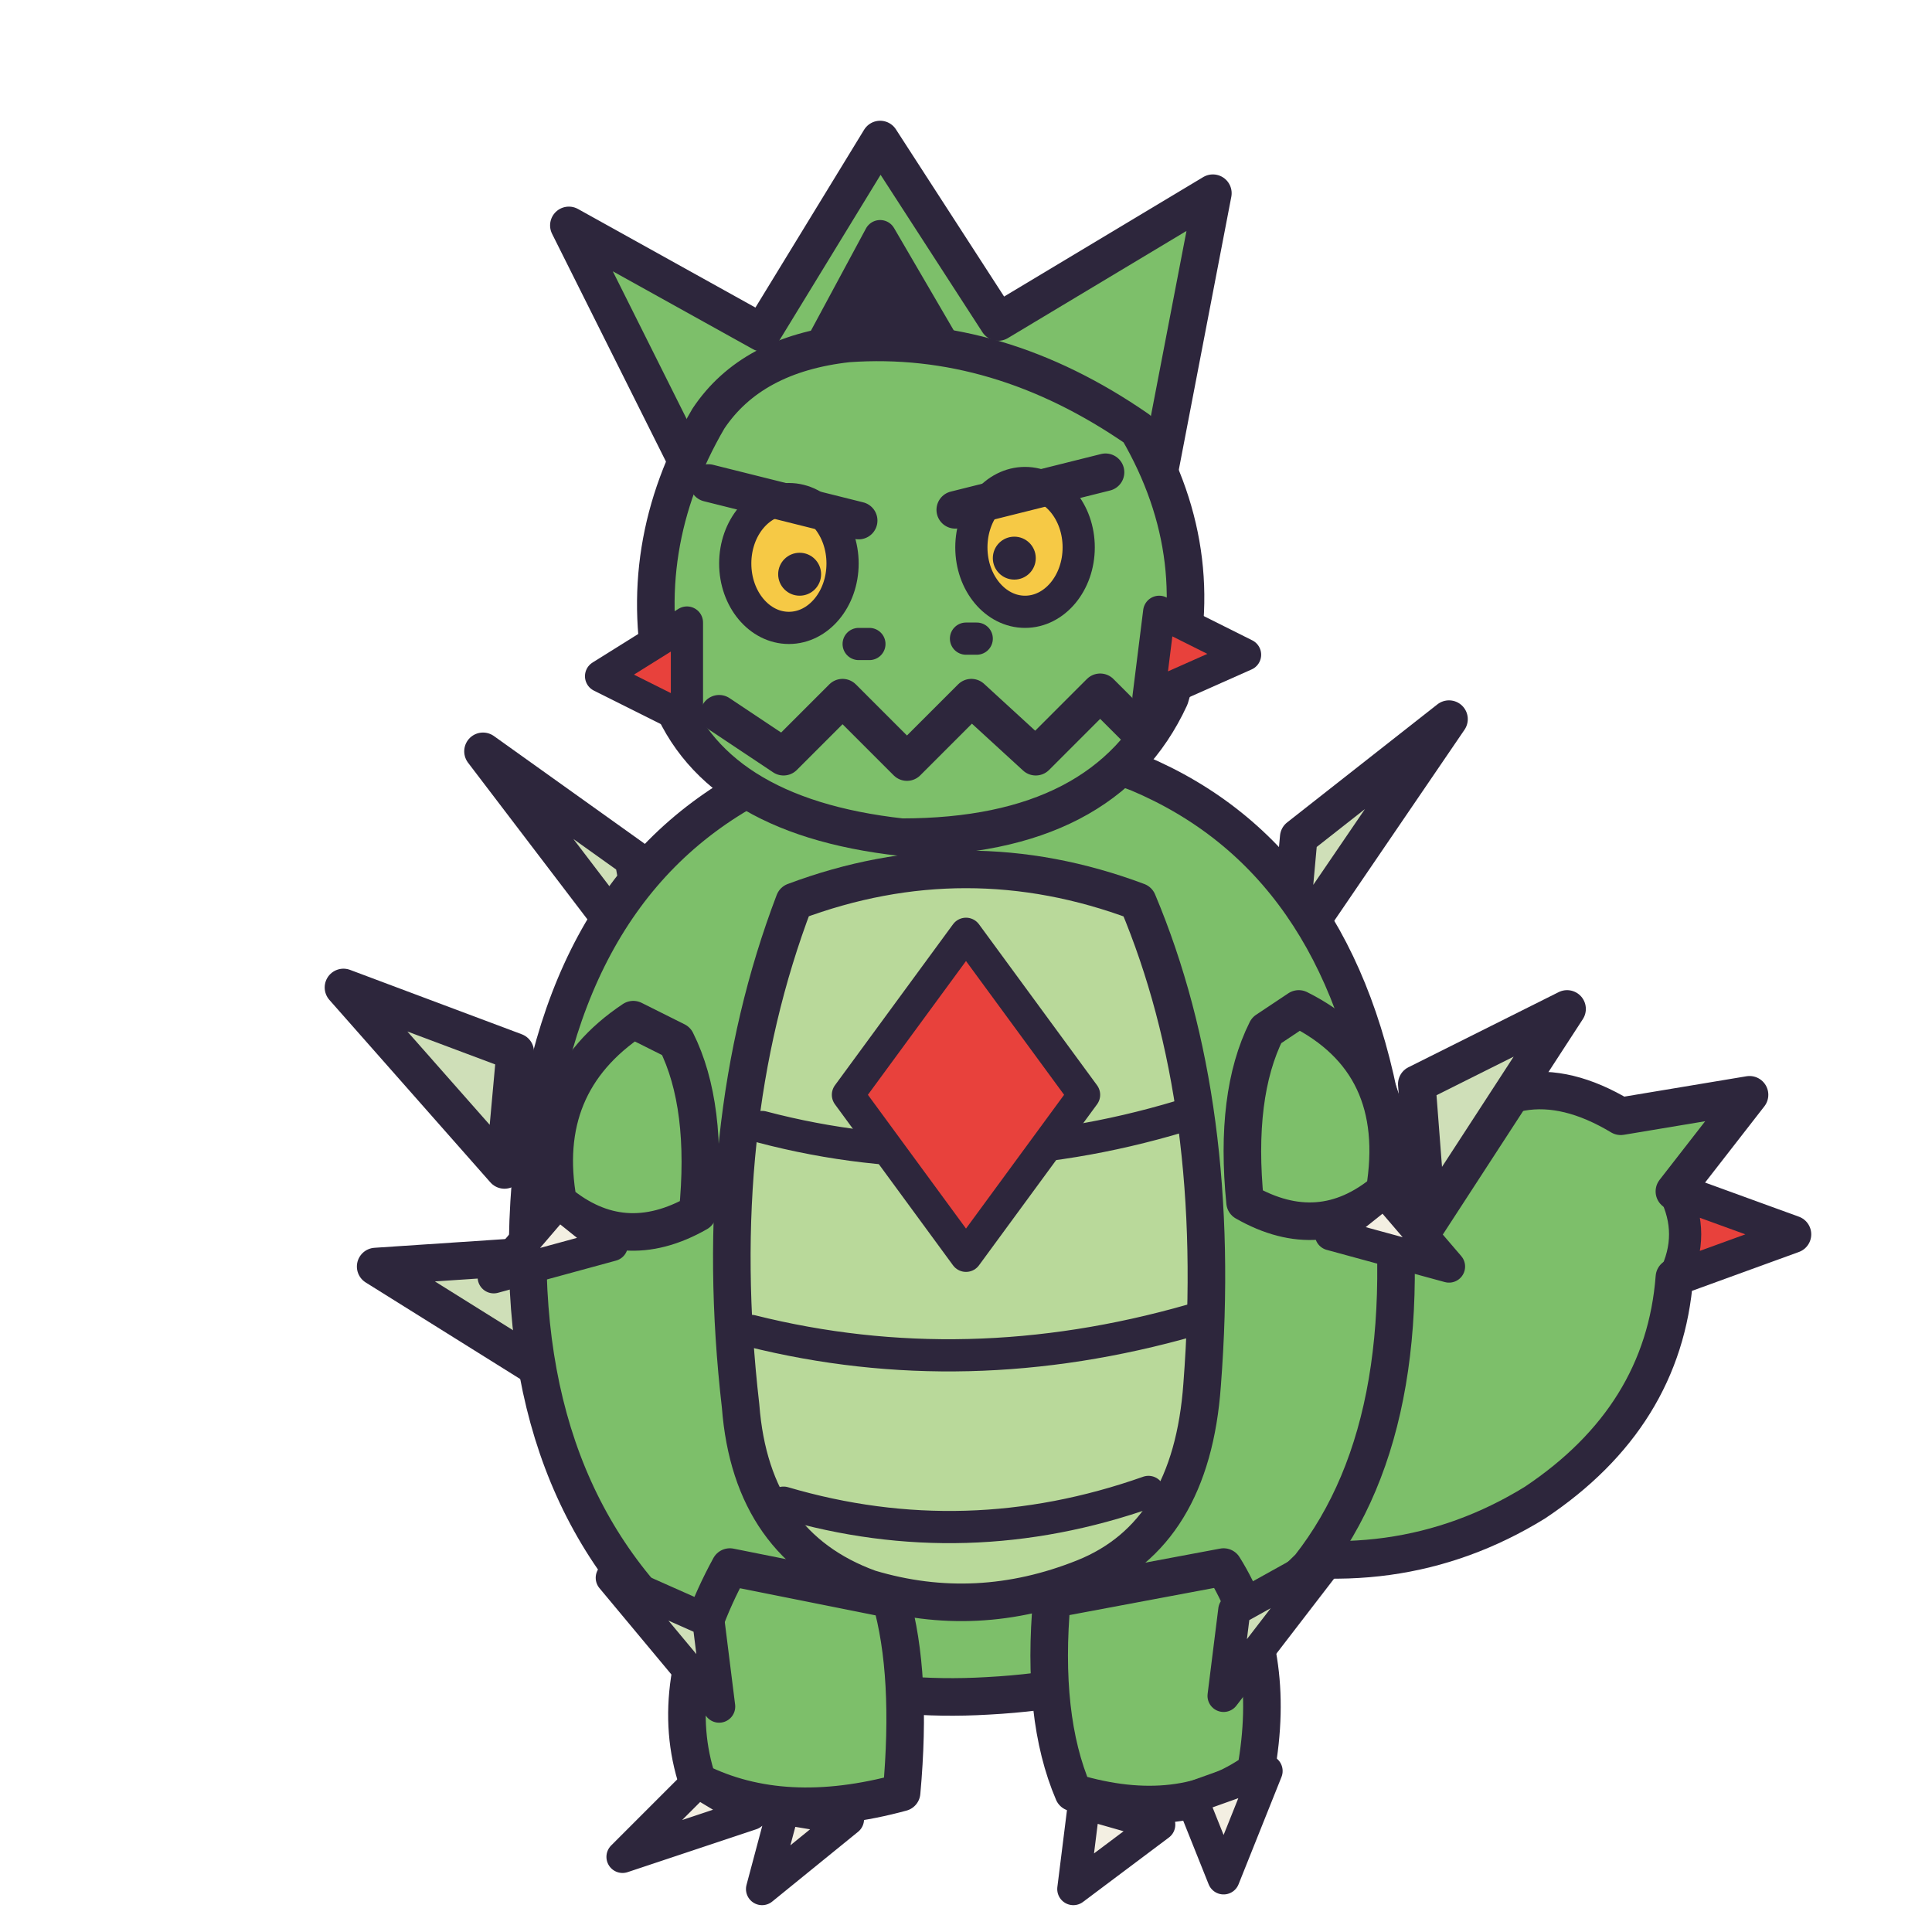
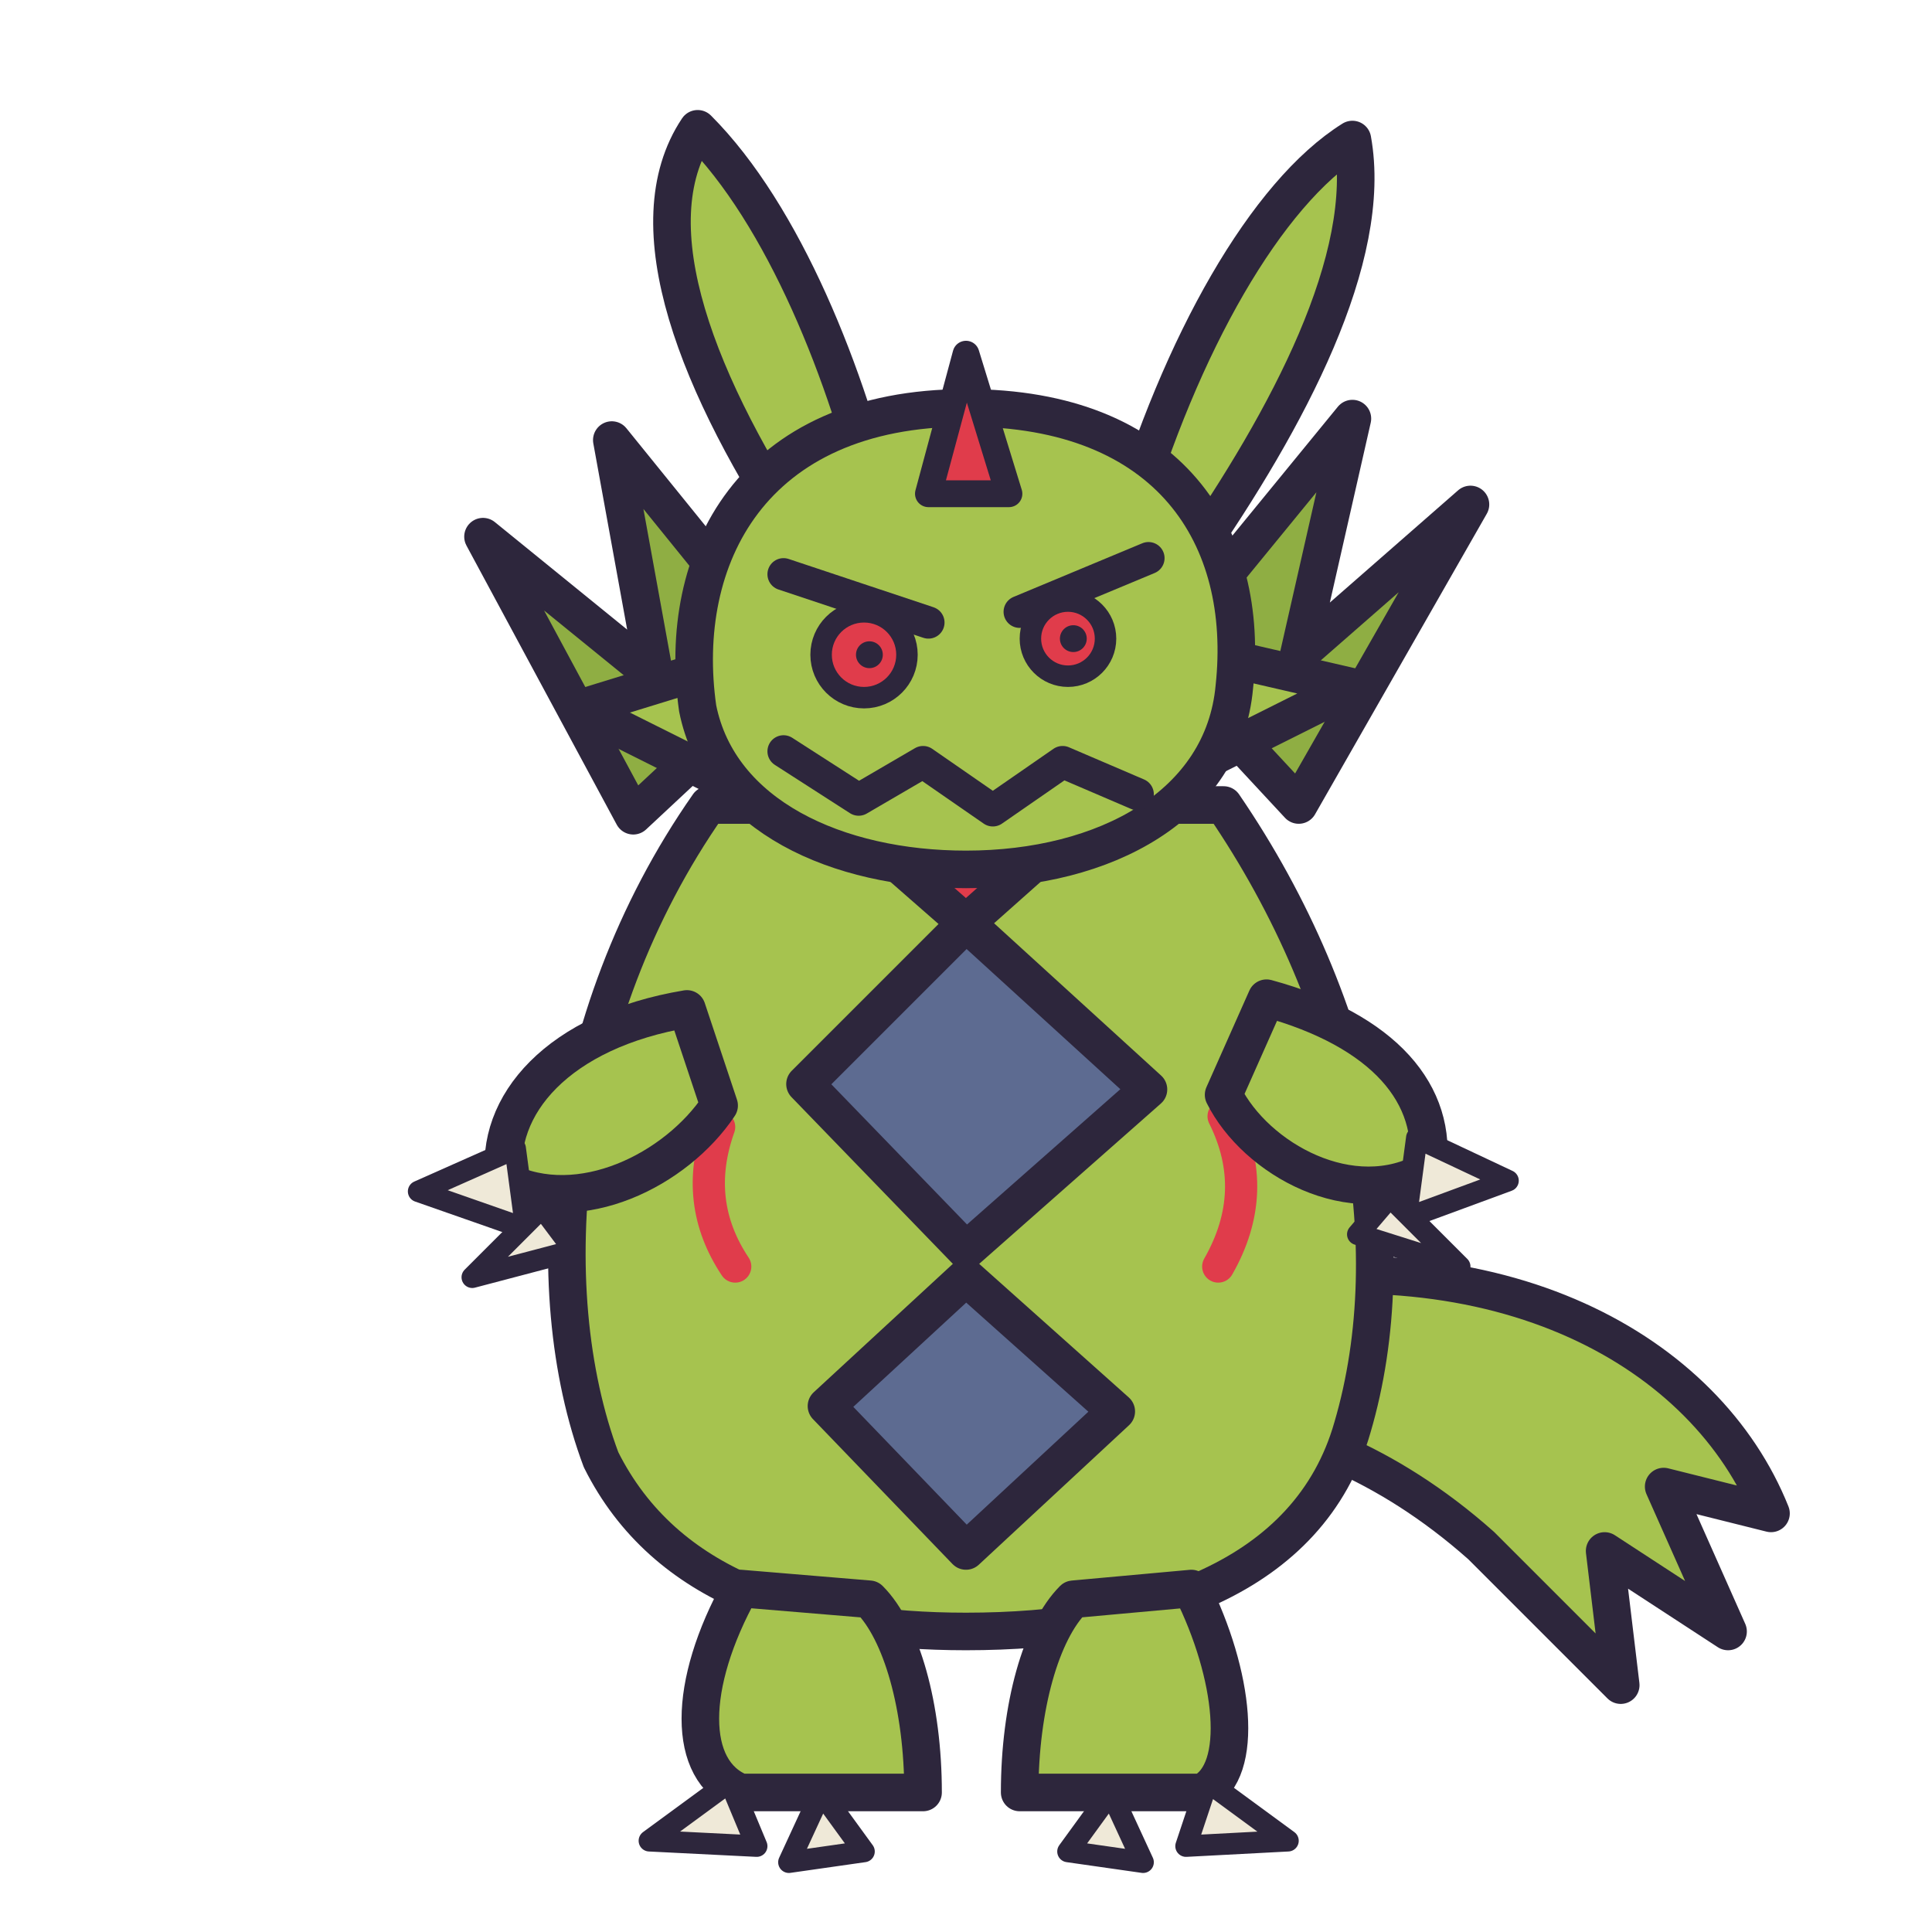
<svg xmlns="http://www.w3.org/2000/svg" viewBox="0 0 360 360">
  <g stroke="#2d263c" stroke-width="7" stroke-linejoin="round" stroke-linecap="round">
-     <path fill="#7dbf6a" d="M228 288 Q260 296 286 280 Q310 264 312 238 L334 230 L312 222 L326 204 L302 208 Q282 196 268 214 Q252 234 244 252 Q236 272 222 276 Z" />
-     <path fill="#e8413c" stroke-width="6" d="M312 222 L334 230 L312 238 Q316 230 312 222 Z" />
-     <path fill="#cfdfb8" d="M96 196 L64 184 L94 218 Z" />
-     <path fill="#cfdfb8" d="M100 234 L70 236 L102 256 Z" />
-     <path fill="#cfdfb8" d="M264 202 L292 188 L266 228 Z" />
-     <path fill="#cfdfb8" d="M118 160 L90 140 L122 182 Z" />
-     <path fill="#cfdfb8" d="M242 156 L270 134 L240 178 Z" />
-     <path fill="#7dbf6a" d="M128 86 L106 42 L142 62 L164 26 L186 60 L226 36 L216 88 Q172 70 128 86 Z" />
-     <path fill="#2d263c" stroke-width="6" d="M150 70 L164 44 L178 68 Z" />
-     <path fill="#7dbf6a" d="M150 142 Q108 158 100 210 Q92 268 122 300 Q150 318 184 316 Q222 314 244 292 Q266 264 258 210 Q250 160 212 144 Q180 132 150 142 Z" />
-     <path fill="#7dbf6a" d="M136 292 Q124 314 130 332 Q146 340 168 334 Q170 312 166 298 Z" />
-     <path fill="#7dbf6a" d="M196 298 Q194 320 200 334 Q220 340 234 330 Q238 308 228 292 Z" />
-     <path fill="#f3efe2" stroke-width="6" d="M130 332 L116 346 L140 338 Z M146 337 L142 352 L158 339 Z M202 336 L200 352 L216 340 Z M222 335 L228 350 L236 330 Z" />
-     <path fill="#cfdfb8" stroke-width="6" d="M132 302 L114 294 L134 318 Z" />
-     <path fill="#cfdfb8" stroke-width="6" d="M230 300 L248 290 L228 316 Z" />
-     <path fill="#7dbf6a" d="M118 190 Q100 202 104 224 Q116 234 130 226 Q132 206 126 194 Z" />
-     <path fill="#f3efe2" stroke-width="6" d="M104 224 L92 238 L114 232 Z" />
-     <path fill="#7dbf6a" d="M242 188 Q262 198 258 222 Q246 232 232 224 Q230 204 236 192 Z" />
-     <path fill="#f3efe2" stroke-width="6" d="M258 222 L270 236 L248 230 Z" />
-     <path fill="#b9d99a" d="M148 168 Q132 210 138 262 Q140 288 162 296 Q182 302 202 294 Q222 286 224 258 Q228 206 212 168 Q180 156 148 168 Z" />
-     <path fill="none" stroke-width="6" d="M142 210 Q180 220 220 208 M140 248 Q180 258 222 246 M146 280 Q180 290 214 278" />
-     <path fill="#e8413c" stroke-width="6" d="M180 174 L202 204 L180 234 L158 204 Z" />
-     <path fill="#7dbf6a" d="M132 78 Q118 102 124 128 Q132 152 168 156 Q206 156 218 130 Q226 104 212 80 Q186 62 158 64 Q140 66 132 78 Z" />
-     <path fill="#e8413c" stroke-width="6" d="M128 116 L112 126 L128 134 Z" />
-     <path fill="#e8413c" stroke-width="6" d="M216 114 L232 122 L214 130 Z" />
-     <ellipse fill="#f6c945" stroke-width="6" cx="147" cy="105" rx="10" ry="12" />
-     <ellipse fill="#f6c945" stroke-width="6" cx="191" cy="102" rx="10" ry="12" />
-     <circle fill="#2d263c" stroke="none" cx="149" cy="107" r="4" />
-     <circle fill="#2d263c" stroke="none" cx="189" cy="104" r="4" />
-     <path fill="none" d="M132 90 L160 97 M206 88 L178 95" />
-     <path fill="none" d="M134 133 L146 141 L157 130 L169 142 L181 130 L193 141 L205 129 L213 137" />
-     <path fill="none" stroke-width="6" d="M160 120 L162 120 M180 119 L182 119" />
+     <path d="M118 152 L90 100 L122 126 L114 82 L148 124 Z" fill="#8FAE43" />
+     <path d="M242 150 L274 94 L242 122 L252 78 L216 122 Z" fill="#8FAE43" />
+     <path d="M150 102 C130 72 118 42 130 24 C146 40 158 70 164 96 Z" fill="#A6C34F" />
+     <path d="M210 98 C220 64 236 36 252 26 C256 48 240 78 222 104 Z" fill="#A6C34F" />
+     <path d="M226 240 C280 230 318 252 330 282 L310 277 L322 304 L299 289 L302 314 L276 288 C258 272 240 266 226 264 Z" fill="#A6C34F" />
+     <path d="M132 150 C104 190 100 240 112 272 C124 296 150 304 180 304 C214 304 244 294 252 266 C262 232 254 188 228 150 Z" fill="#A6C34F" />
+     <path d="M164 158 L180 172 L198 156 Z" fill="#E03C4B" />
+     <path d="M180 172 L214 203 L180 233 L150 202 Z" fill="#5D6B91" />
+     <path d="M180 238 L208 263 L180 289 L154 262 Z" fill="#5D6B91" />
+     <path d="M134 210 q-5 14 3 26" fill="none" stroke="#E03C4B" stroke-width="6" />
+     <path d="M228 208 q7 14 -1 28" fill="none" stroke="#E03C4B" stroke-width="6" />
+     <path d="M128 188 C104 192 92 206 94 220 C108 227 126 218 134 206 Z" fill="#A6C34F" />
+     <path d="M236 186 C258 192 268 204 266 218 C252 226 234 216 228 204 Z" fill="#A6C34F" />
+     <path d="M96 214 L78 222 L98 229 Z" fill="#EFE9D8" stroke-width="4" />
+     <path d="M101 225 L88 238 L107 233 Z" fill="#EFE9D8" stroke-width="4" />
+     <path d="M264 212 L281 220 L262 227 Z" fill="#EFE9D8" stroke-width="4" />
+     <path d="M259 223 L272 236 L253 230 Z" fill="#EFE9D8" stroke-width="4" />
+     <path d="M138 296 C128 314 128 330 138 334 L172 334 C172 318 168 304 162 298 Z" fill="#A6C34F" />
+     <path d="M222 296 C230 312 232 330 224 334 L190 334 C190 318 194 304 200 298 Z" fill="#A6C34F" />
+     <path d="M136 332 L121 343 L141 344 Z" fill="#EFE9D8" stroke-width="4" />
+     <path d="M153 334 L147 347 L161 345 Z" fill="#EFE9D8" stroke-width="4" />
+     <path d="M225 332 L240 343 L221 344 Z" fill="#EFE9D8" stroke-width="4" />
+     <path d="M207 334 L213 347 L199 345 Z" fill="#EFE9D8" stroke-width="4" />
+     <path d="M134 124 L108 132 L136 146 Z" fill="#A6C34F" />
+     <path d="M226 122 L252 128 L226 141 Z" fill="#A6C34F" />
+     <path d="M180 76 C140 76 126 104 130 132 C134 152 156 162 180 162 C206 162 228 150 230 128 C233 100 218 76 180 76 Z" fill="#A6C34F" />
+     <path d="M173 92 L180 66 L188 92 Z" fill="#E03C4B" stroke-width="5" />
+     <circle cx="161" cy="122" r="8" fill="#E03C4B" stroke-width="4" />
+     <circle cx="199" cy="119" r="7" fill="#E03C4B" stroke-width="4" />
+     <circle cx="162" cy="122" r="2.5" fill="#2d263c" stroke="none" />
+     <circle cx="200" cy="119" r="2.5" fill="#2d263c" stroke="none" />
+     <path d="M146 107 L173 116" fill="none" stroke-width="6" />
+     <path d="M214 104 L190 114" fill="none" stroke-width="6" />
+     <path d="M146 140 L160 149 L172 142 L185 151 L198 142 L212 148" fill="none" stroke-width="6" />
  </g>
</svg>
